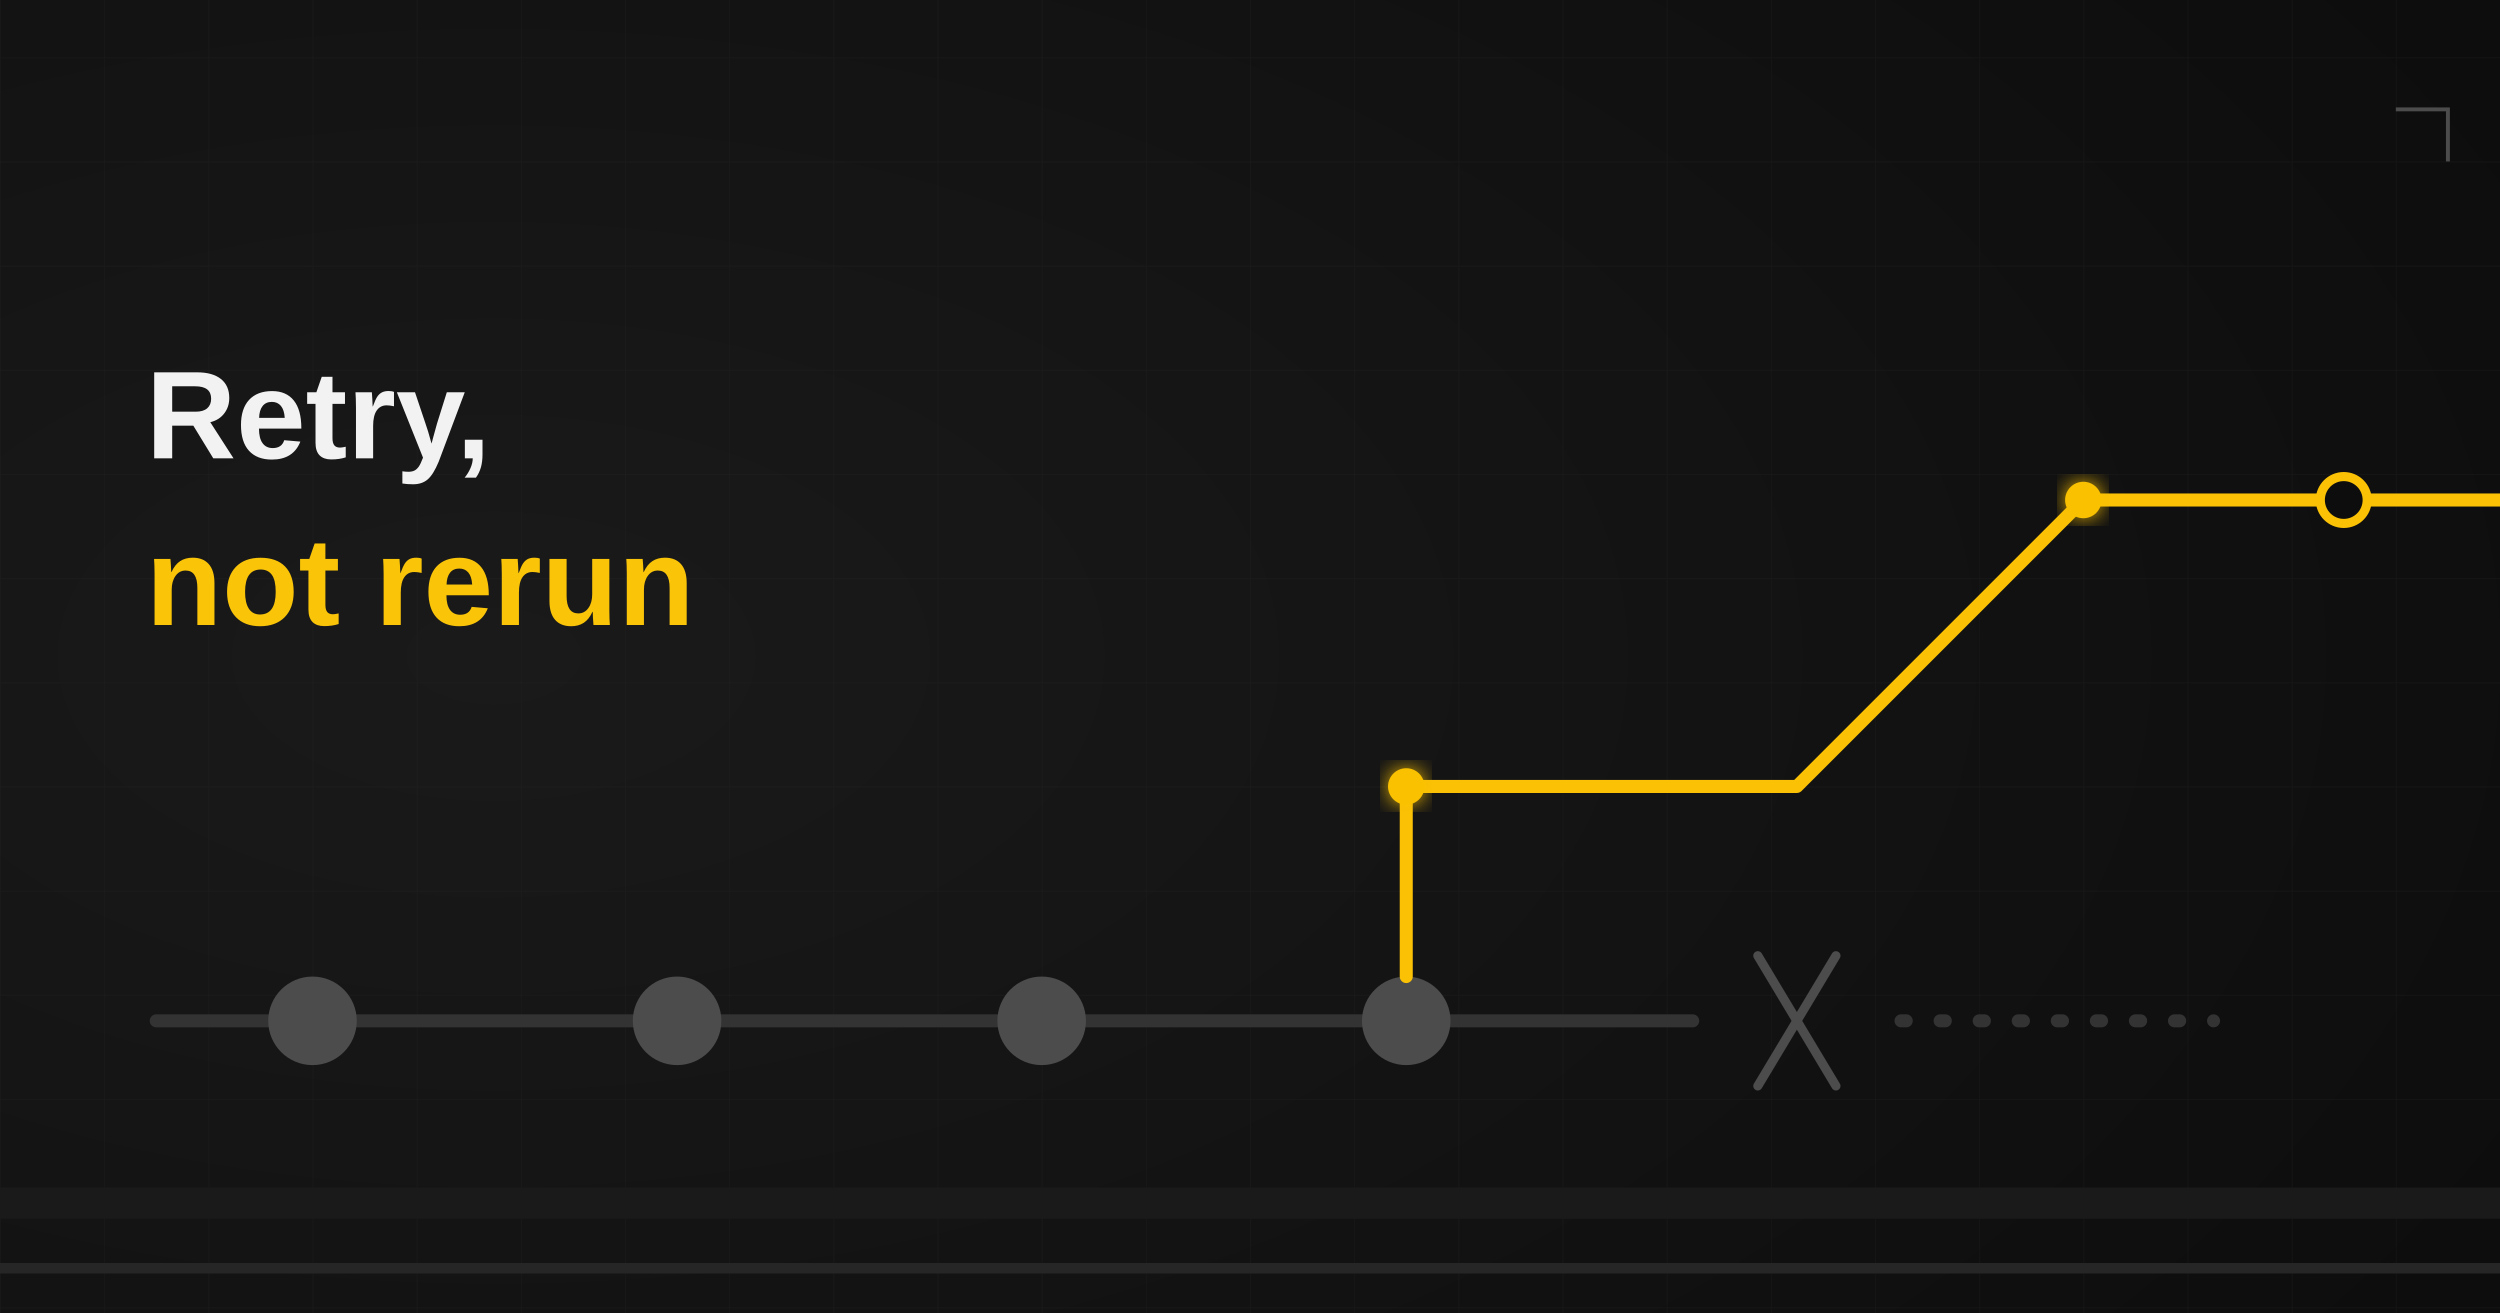
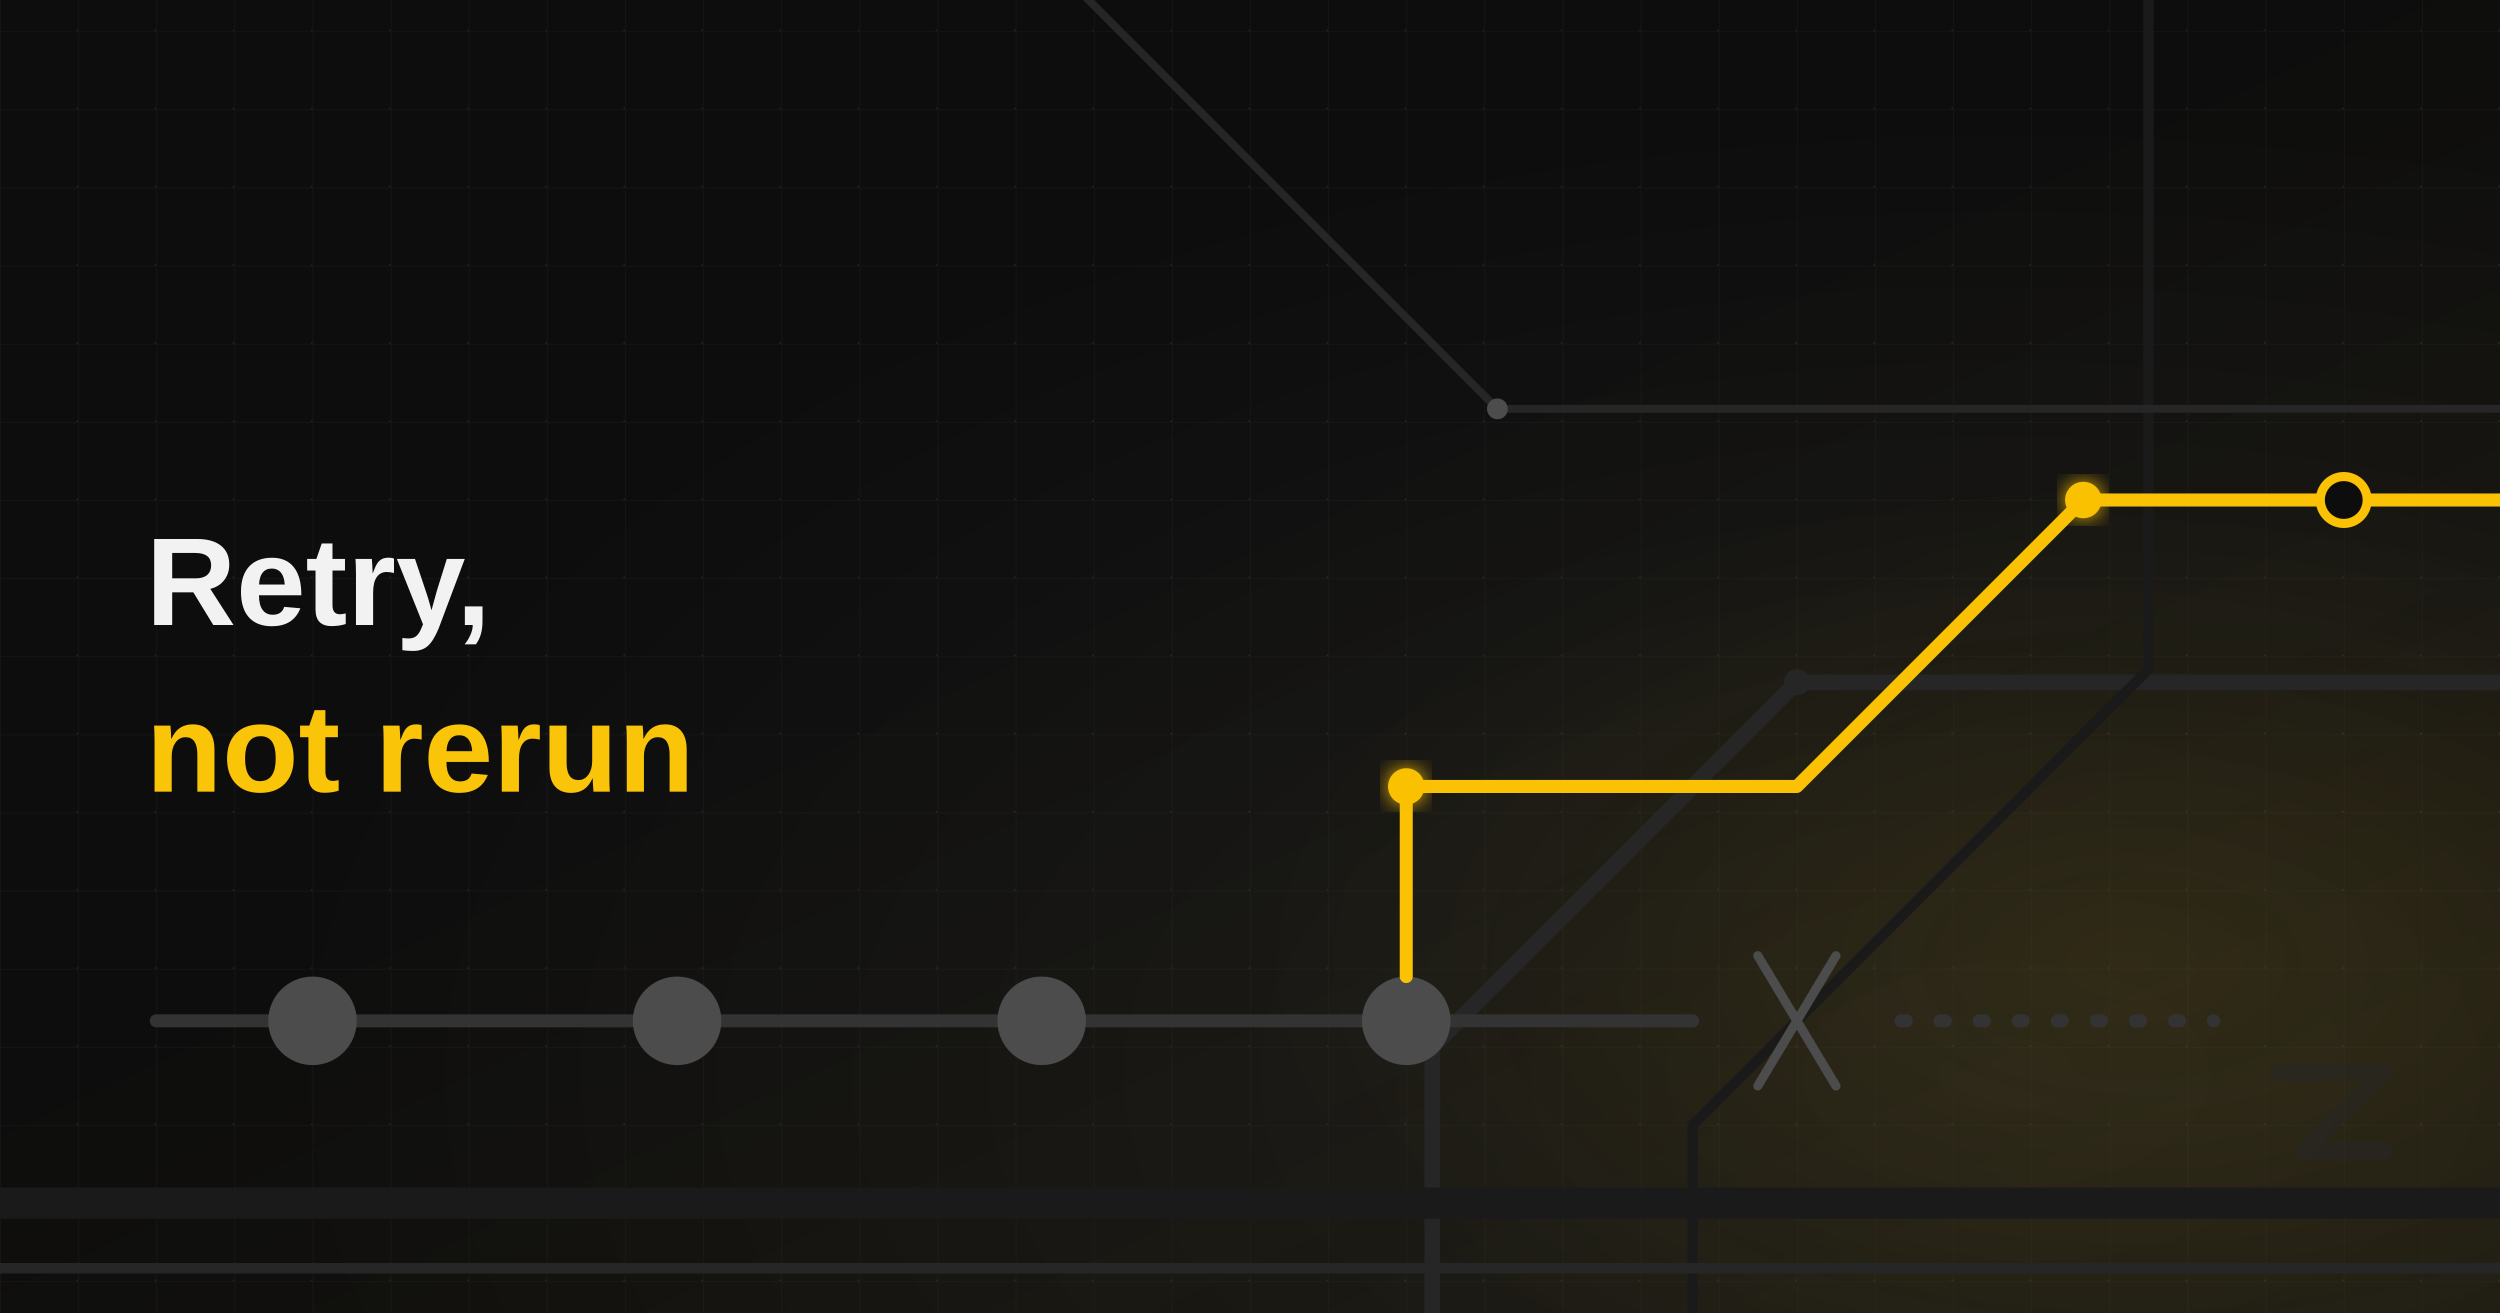
<svg xmlns="http://www.w3.org/2000/svg" width="1200" height="630" viewBox="0 0 1200 630">
  <defs>
-     <radialGradient id="bg-grad-retry" cx="20%" cy="50%" r="90%">
+     <radialGradient id="bg-glow-retry" cx="80%" cy="80%" r="70%">
      <stop offset="0%" stop-color="#1A1A1A" />
      <stop offset="100%" stop-color="#0D0D0D" />
    </radialGradient>
+     <radialGradient id="accent-glow-retry" cx="85%" cy="72%" r="35%">
+       <stop offset="0%" stop-color="#FAC409" stop-opacity="0.08" />
+       <stop offset="100%" stop-color="#FAC409" stop-opacity="0" />
+     </radialGradient>
+     <linearGradient id="sweep-retry" x1="82%" y1="88%" x2="18%" y2="12%">
+       <stop offset="0%" stop-color="#FAC409" stop-opacity="0.035" />
+       <stop offset="60%" stop-color="#FAC409" stop-opacity="0" />
+     </linearGradient>
    <filter id="yellow-glow-retry" x="-20%" y="-20%" width="140%" height="140%">
      <feGaussianBlur stdDeviation="8" result="blur" />
      <feComposite in="SourceGraphic" in2="blur" operator="over" />
    </filter>
-     <pattern id="grid-lines-retry" width="80" height="80" patternUnits="userSpaceOnUse">
-       <path d="M 80 0 L 0 0 0 80" fill="none" stroke="#262626" stroke-width="1" opacity="0.35" />
+     <pattern id="grid-retry" width="60" height="60" patternUnits="userSpaceOnUse">
+       <path d="M 60 0 L 0 0 0 60" fill="none" stroke="#262626" stroke-width="1" stroke-opacity="0.4" />
+       <circle cx="60" cy="60" r="1.5" fill="#4C4C4C" opacity="0.3" />
    </pattern>
  </defs>
  <svg x="0" y="-22.5" width="1200" height="675" viewBox="0 0 1920 1080">
-     <rect width="1920" height="1080" fill="url(#bg-grad-retry)" />
-     <rect width="1920" height="1080" fill="url(#grid-lines-retry)" />
+     <rect width="1920" height="1080" fill="url(#bg-glow-retry)" />
+     <rect width="1920" height="1080" fill="url(#grid-retry)" />
+     <rect width="1920" height="1080" fill="url(#accent-glow-retry)" />
+     <rect width="1920" height="1080" fill="url(#sweep-retry)" />
+     <g fill="none" stroke-linecap="round" stroke-linejoin="round">
+       <path d="M 1100 1080 L 1100 840 L 1380 560 L 1920 560" stroke="#262626" stroke-width="12" />
+       <path d="M 1300 1080 L 1300 900 L 1650 550 L 1650 0" stroke="#1A1A1A" stroke-width="8" />
+       <path d="M 800 0 L 1150 350 L 1920 350" stroke="#262626" stroke-width="6" />
+     </g>
+     <circle cx="1380" cy="560" r="10" fill="#262626" />
+     <circle cx="1150" cy="350" r="8" fill="#4C4C4C" />
+     <path d="M 1750 860 L 1830 860 L 1770 920 L 1830 920" fill="none" stroke="#262626" stroke-width="14" stroke-linecap="round" stroke-linejoin="round" opacity="0.5" />
    <g fill="none" stroke-linecap="round" stroke-linejoin="round">
      <path d="M -100 960 L 2020 960" stroke="#1A1A1A" stroke-width="24" />
      <path d="M -100 1010 L 2020 1010" stroke="#262626" stroke-width="8" />
    </g>
    <path d="M 120 820 L 1300 820" fill="none" stroke="#333333" stroke-width="10" stroke-linecap="round" />
    <path d="M 1460 820 L 1700 820" fill="none" stroke="#333333" stroke-width="10" stroke-linecap="round" stroke-dasharray="4 26" />
    <g fill="#4C4C4C">
      <circle cx="240" cy="820" r="34" />
      <circle cx="520" cy="820" r="34" />
      <circle cx="800" cy="820" r="34" />
      <circle cx="1080" cy="820" r="34" />
    </g>
    <g fill="none" stroke="#4C4C4C" stroke-width="7" stroke-linecap="round">
      <path d="M 1350 770 L 1410 870" />
      <path d="M 1410 770 L 1350 870" />
    </g>
    <path d="M 1080 786 L 1080 640 L 1380 640 L 1600 420 L 2020 420" fill="none" stroke="hsl(46, 96%, 50%)" stroke-width="10" stroke-linecap="round" stroke-linejoin="round" />
    <circle cx="1080" cy="640" r="14" fill="hsl(46, 96%, 50%)" filter="url(#yellow-glow-retry)" />
    <circle cx="1600" cy="420" r="14" fill="hsl(46, 96%, 50%)" filter="url(#yellow-glow-retry)" />
    <circle cx="1800" cy="420" r="18" fill="#0D0D0D" stroke="hsl(46, 96%, 50%)" stroke-width="7" />
-     <path d="M 1840 120 L 1880 120 L 1880 160" fill="none" stroke="#4C4C4C" stroke-width="3" />
  </svg>
-   <text x="70" y="220" font-family="Arial, sans-serif" font-size="60" font-weight="800" fill="#F2F2F2">Retry,</text>
-   <text x="70" y="300" font-family="Arial, sans-serif" font-size="60" font-weight="800" fill="#FAC409">not rerun</text>
+   <text x="70" y="300" font-family="Arial, sans-serif" font-size="60" font-weight="800" fill="#F2F2F2">Retry,</text>
+   <text x="70" y="380" font-family="Arial, sans-serif" font-size="60" font-weight="800" fill="#FAC409">not rerun</text>
</svg>
